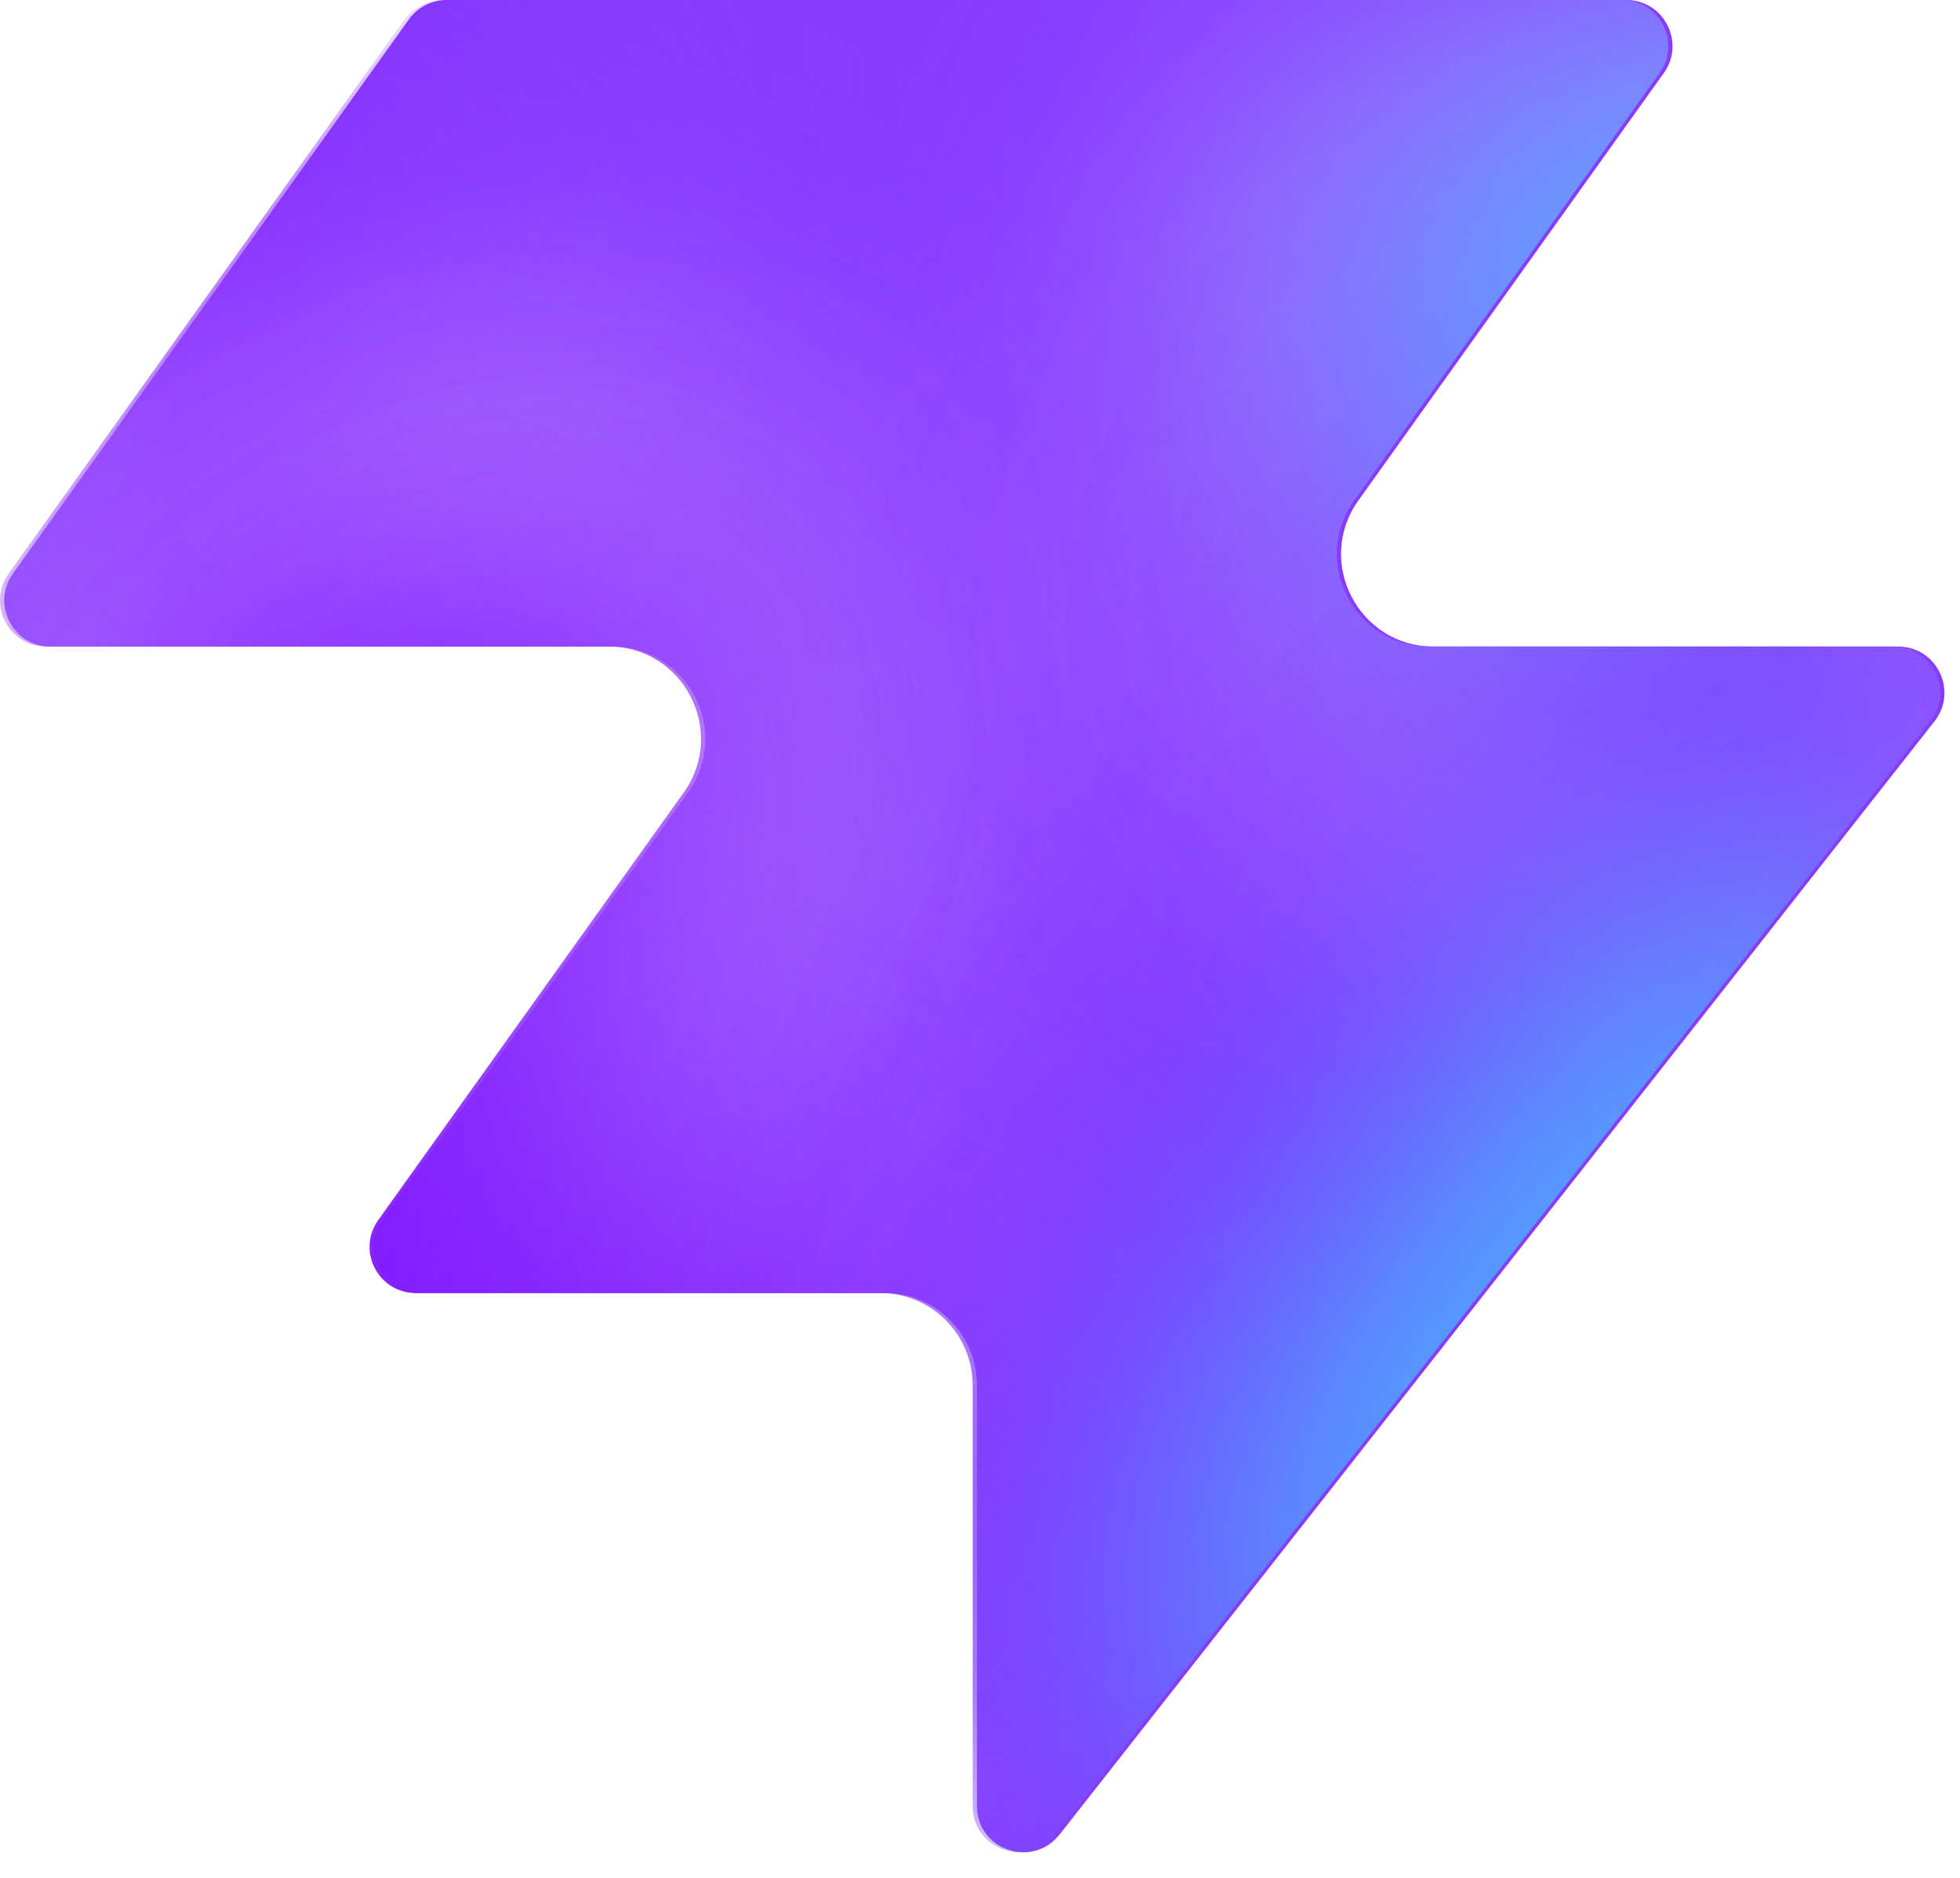
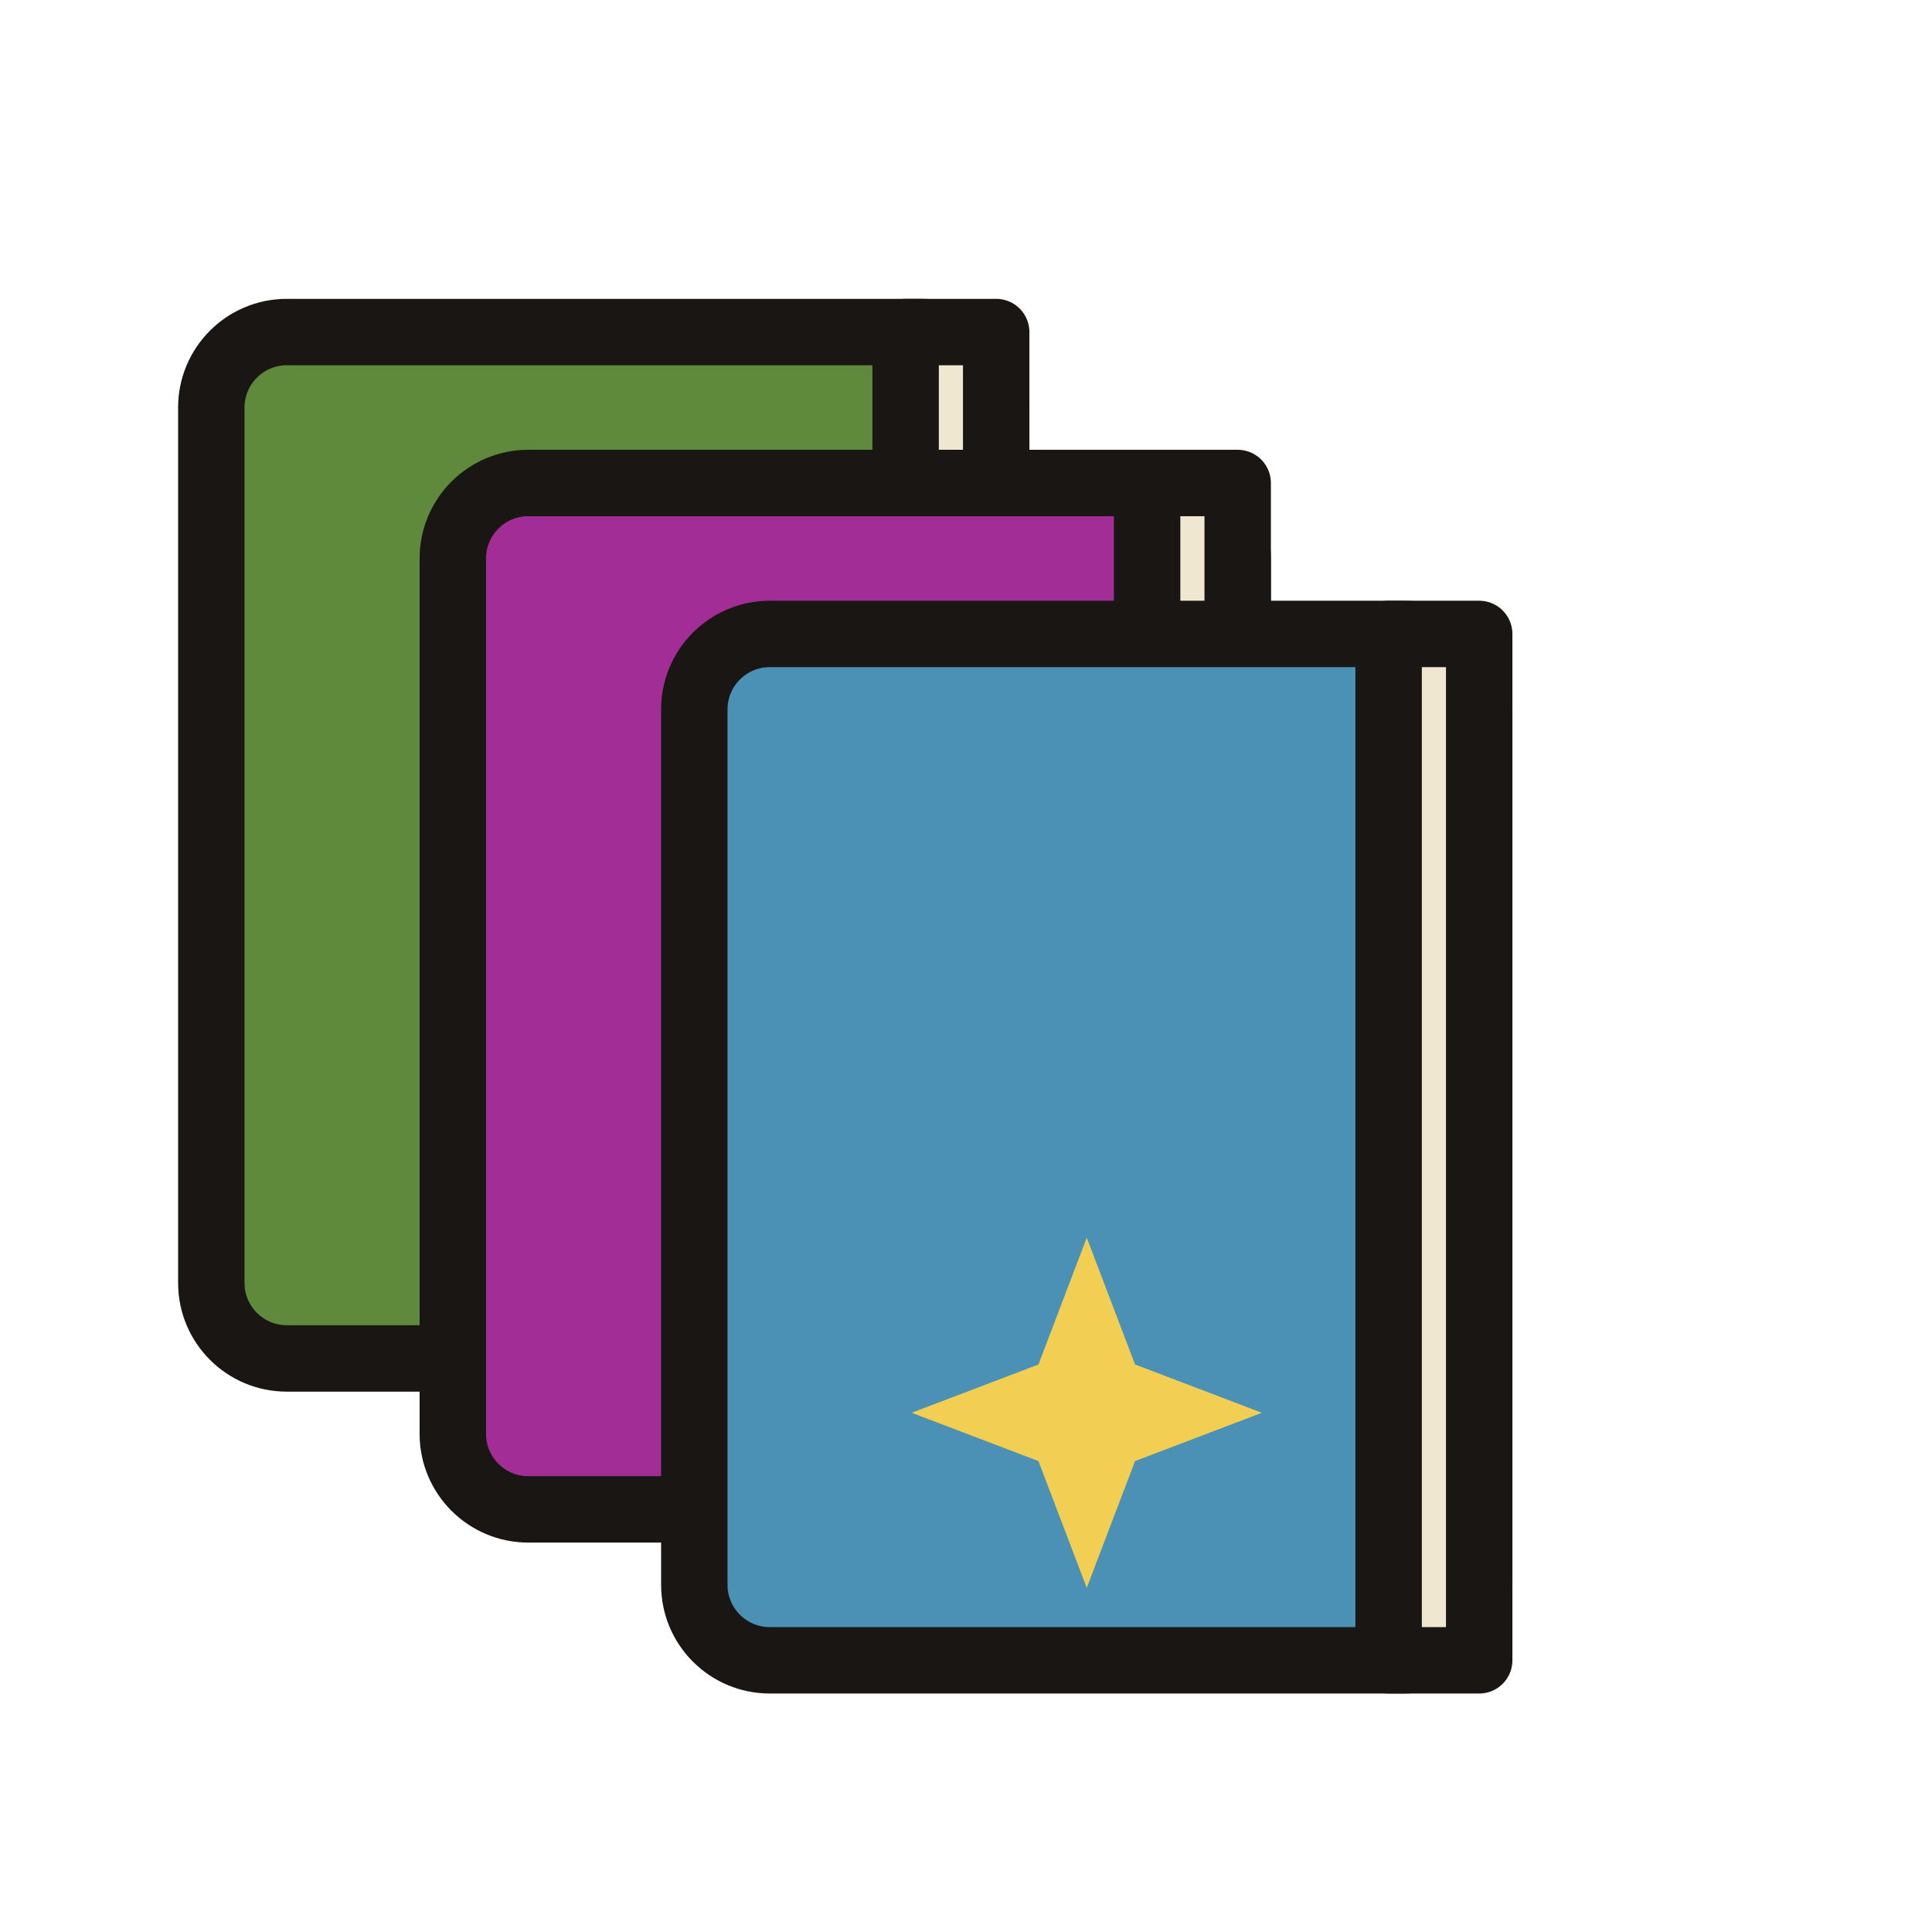
- <svg xmlns="http://www.w3.org/2000/svg" width="48" height="46" fill="none" viewBox="0 0 48 46">
-   <path fill="#863bff" d="M25.946 44.938c-.664.845-2.021.375-2.021-.698V33.937a2.26 2.26 0 0 0-2.262-2.262H10.287c-.92 0-1.456-1.04-.92-1.788l7.48-10.471c1.07-1.497 0-3.578-1.842-3.578H1.237c-.92 0-1.456-1.04-.92-1.788L10.013.474c.214-.297.556-.474.92-.474h28.894c.92 0 1.456 1.04.92 1.788l-7.48 10.471c-1.07 1.498 0 3.579 1.842 3.579h11.377c.943 0 1.473 1.088.89 1.83L25.947 44.94z" style="fill:#863bff;fill:color(display-p3 .525 .23 1);fill-opacity:1" />
-   <mask id="a" width="48" height="46" x="0" y="0" maskUnits="userSpaceOnUse" style="mask-type:alpha">
-     <path fill="#000" d="M25.842 44.938c-.664.844-2.021.375-2.021-.698V33.937a2.26 2.26 0 0 0-2.262-2.262H10.183c-.92 0-1.456-1.04-.92-1.788l7.48-10.471c1.07-1.498 0-3.579-1.842-3.579H1.133c-.92 0-1.456-1.04-.92-1.787L9.91.473c.214-.297.556-.474.92-.474h28.894c.92 0 1.456 1.04.92 1.788l-7.48 10.471c-1.07 1.498 0 3.578 1.842 3.578h11.377c.943 0 1.473 1.088.89 1.832L25.843 44.94z" style="fill:#000;fill-opacity:1" />
-   </mask>
-   <g mask="url(#a)">
-     <g filter="url(#b)">
-       <ellipse cx="5.508" cy="14.704" fill="#ede6ff" rx="5.508" ry="14.704" style="fill:#ede6ff;fill:color(display-p3 .927 .903 1);fill-opacity:1" transform="matrix(.00324 1 1 -.00324 -4.47 31.516)" />
-     </g>
-     <g filter="url(#c)">
-       <ellipse cx="10.399" cy="29.851" fill="#ede6ff" rx="10.399" ry="29.851" style="fill:#ede6ff;fill:color(display-p3 .927 .903 1);fill-opacity:1" transform="matrix(.00324 1 1 -.00324 -39.328 7.883)" />
-     </g>
-     <g filter="url(#d)">
-       <ellipse cx="5.508" cy="30.487" fill="#7e14ff" rx="5.508" ry="30.487" style="fill:#7e14ff;fill:color(display-p3 .492 .077 1);fill-opacity:1" transform="rotate(89.814 -25.913 -14.639)scale(1 -1)" />
-     </g>
-     <g filter="url(#e)">
-       <ellipse cx="5.508" cy="30.599" fill="#7e14ff" rx="5.508" ry="30.599" style="fill:#7e14ff;fill:color(display-p3 .492 .077 1);fill-opacity:1" transform="rotate(89.814 -32.644 -3.334)scale(1 -1)" />
-     </g>
-     <g filter="url(#f)">
-       <ellipse cx="5.508" cy="30.599" fill="#7e14ff" rx="5.508" ry="30.599" style="fill:#7e14ff;fill:color(display-p3 .492 .077 1);fill-opacity:1" transform="matrix(.00324 1 1 -.00324 -34.34 30.47)" />
-     </g>
-     <g filter="url(#g)">
-       <ellipse cx="14.072" cy="22.078" fill="#ede6ff" rx="14.072" ry="22.078" style="fill:#ede6ff;fill:color(display-p3 .927 .903 1);fill-opacity:1" transform="rotate(93.35 24.506 48.493)scale(-1 1)" />
-     </g>
-     <g filter="url(#h)">
-       <ellipse cx="3.47" cy="21.501" fill="#7e14ff" rx="3.47" ry="21.501" style="fill:#7e14ff;fill:color(display-p3 .492 .077 1);fill-opacity:1" transform="rotate(89.009 28.708 47.59)scale(-1 1)" />
-     </g>
-     <g filter="url(#i)">
-       <ellipse cx="3.47" cy="21.501" fill="#7e14ff" rx="3.47" ry="21.501" style="fill:#7e14ff;fill:color(display-p3 .492 .077 1);fill-opacity:1" transform="rotate(89.009 28.708 47.59)scale(-1 1)" />
-     </g>
-     <g filter="url(#j)">
-       <ellipse cx=".387" cy="8.972" fill="#7e14ff" rx="4.407" ry="29.108" style="fill:#7e14ff;fill:color(display-p3 .492 .077 1);fill-opacity:1" transform="rotate(39.51 .387 8.972)" />
-     </g>
-     <g filter="url(#k)">
-       <ellipse cx="47.523" cy="-6.092" fill="#7e14ff" rx="4.407" ry="29.108" style="fill:#7e14ff;fill:color(display-p3 .492 .077 1);fill-opacity:1" transform="rotate(37.892 47.523 -6.092)" />
-     </g>
-     <g filter="url(#l)">
-       <ellipse cx="41.412" cy="6.333" fill="#47bfff" rx="5.971" ry="9.665" style="fill:#47bfff;fill:color(display-p3 .28 .748 1);fill-opacity:1" transform="rotate(37.892 41.412 6.333)" />
-     </g>
-     <g filter="url(#m)">
-       <ellipse cx="-1.879" cy="38.332" fill="#7e14ff" rx="4.407" ry="29.108" style="fill:#7e14ff;fill:color(display-p3 .492 .077 1);fill-opacity:1" transform="rotate(37.892 -1.88 38.332)" />
-     </g>
-     <g filter="url(#n)">
-       <ellipse cx="-1.879" cy="38.332" fill="#7e14ff" rx="4.407" ry="29.108" style="fill:#7e14ff;fill:color(display-p3 .492 .077 1);fill-opacity:1" transform="rotate(37.892 -1.88 38.332)" />
-     </g>
-     <g filter="url(#o)">
-       <ellipse cx="35.651" cy="29.907" fill="#7e14ff" rx="4.407" ry="29.108" style="fill:#7e14ff;fill:color(display-p3 .492 .077 1);fill-opacity:1" transform="rotate(37.892 35.651 29.907)" />
-     </g>
-     <g filter="url(#p)">
-       <ellipse cx="38.418" cy="32.4" fill="#47bfff" rx="5.971" ry="15.297" style="fill:#47bfff;fill:color(display-p3 .28 .748 1);fill-opacity:1" transform="rotate(37.892 38.418 32.4)" />
-     </g>
+ <svg xmlns="http://www.w3.org/2000/svg" width="64" height="64" viewBox="0 0 64 64" fill="none">
+   <g stroke="#1a1614" stroke-width="2.2" stroke-linejoin="round">
+     <rect x="7" y="11" width="26" height="34" rx="2.5" fill="#5f8a3c" />
+     <path d="M30 11 h3 v34 h-3 z" fill="#efe7d0" />
+     <rect x="15" y="16" width="26" height="34" rx="2.5" fill="#a32d97" />
+     <path d="M38 16 h3 v34 h-3 z" fill="#efe7d0" />
+     <rect x="23" y="21" width="26" height="34" rx="2.5" fill="#4a91b5" />
+     <path d="M46 21 h3 v34 h-3 z" fill="#efe7d0" />
  </g>
-   <defs>
-     <filter id="b" width="60.045" height="41.654" x="-19.77" y="16.149" color-interpolation-filters="sRGB" filterUnits="userSpaceOnUse">
-       <feFlood flood-opacity="0" result="BackgroundImageFix" />
-       <feBlend in="SourceGraphic" in2="BackgroundImageFix" result="shape" />
-       <feGaussianBlur result="effect1_foregroundBlur_2002_17158" stdDeviation="7.659" />
-     </filter>
-     <filter id="c" width="90.34" height="51.437" x="-54.613" y="-7.533" color-interpolation-filters="sRGB" filterUnits="userSpaceOnUse">
-       <feFlood flood-opacity="0" result="BackgroundImageFix" />
-       <feBlend in="SourceGraphic" in2="BackgroundImageFix" result="shape" />
-       <feGaussianBlur result="effect1_foregroundBlur_2002_17158" stdDeviation="7.659" />
-     </filter>
-     <filter id="d" width="79.355" height="29.4" x="-49.64" y="2.03" color-interpolation-filters="sRGB" filterUnits="userSpaceOnUse">
-       <feFlood flood-opacity="0" result="BackgroundImageFix" />
-       <feBlend in="SourceGraphic" in2="BackgroundImageFix" result="shape" />
-       <feGaussianBlur result="effect1_foregroundBlur_2002_17158" stdDeviation="4.596" />
-     </filter>
-     <filter id="e" width="79.579" height="29.4" x="-45.045" y="20.029" color-interpolation-filters="sRGB" filterUnits="userSpaceOnUse">
-       <feFlood flood-opacity="0" result="BackgroundImageFix" />
-       <feBlend in="SourceGraphic" in2="BackgroundImageFix" result="shape" />
-       <feGaussianBlur result="effect1_foregroundBlur_2002_17158" stdDeviation="4.596" />
-     </filter>
-     <filter id="f" width="79.579" height="29.4" x="-43.513" y="21.178" color-interpolation-filters="sRGB" filterUnits="userSpaceOnUse">
-       <feFlood flood-opacity="0" result="BackgroundImageFix" />
-       <feBlend in="SourceGraphic" in2="BackgroundImageFix" result="shape" />
-       <feGaussianBlur result="effect1_foregroundBlur_2002_17158" stdDeviation="4.596" />
-     </filter>
-     <filter id="g" width="74.749" height="58.852" x="15.756" y="-17.901" color-interpolation-filters="sRGB" filterUnits="userSpaceOnUse">
-       <feFlood flood-opacity="0" result="BackgroundImageFix" />
-       <feBlend in="SourceGraphic" in2="BackgroundImageFix" result="shape" />
-       <feGaussianBlur result="effect1_foregroundBlur_2002_17158" stdDeviation="7.659" />
-     </filter>
-     <filter id="h" width="61.377" height="25.362" x="23.548" y="2.284" color-interpolation-filters="sRGB" filterUnits="userSpaceOnUse">
-       <feFlood flood-opacity="0" result="BackgroundImageFix" />
-       <feBlend in="SourceGraphic" in2="BackgroundImageFix" result="shape" />
-       <feGaussianBlur result="effect1_foregroundBlur_2002_17158" stdDeviation="4.596" />
-     </filter>
-     <filter id="i" width="61.377" height="25.362" x="23.548" y="2.284" color-interpolation-filters="sRGB" filterUnits="userSpaceOnUse">
-       <feFlood flood-opacity="0" result="BackgroundImageFix" />
-       <feBlend in="SourceGraphic" in2="BackgroundImageFix" result="shape" />
-       <feGaussianBlur result="effect1_foregroundBlur_2002_17158" stdDeviation="4.596" />
-     </filter>
-     <filter id="j" width="56.045" height="63.649" x="-27.636" y="-22.853" color-interpolation-filters="sRGB" filterUnits="userSpaceOnUse">
-       <feFlood flood-opacity="0" result="BackgroundImageFix" />
-       <feBlend in="SourceGraphic" in2="BackgroundImageFix" result="shape" />
-       <feGaussianBlur result="effect1_foregroundBlur_2002_17158" stdDeviation="4.596" />
-     </filter>
-     <filter id="k" width="54.814" height="64.646" x="20.116" y="-38.415" color-interpolation-filters="sRGB" filterUnits="userSpaceOnUse">
-       <feFlood flood-opacity="0" result="BackgroundImageFix" />
-       <feBlend in="SourceGraphic" in2="BackgroundImageFix" result="shape" />
-       <feGaussianBlur result="effect1_foregroundBlur_2002_17158" stdDeviation="4.596" />
-     </filter>
-     <filter id="l" width="33.541" height="35.313" x="24.641" y="-11.323" color-interpolation-filters="sRGB" filterUnits="userSpaceOnUse">
-       <feFlood flood-opacity="0" result="BackgroundImageFix" />
-       <feBlend in="SourceGraphic" in2="BackgroundImageFix" result="shape" />
-       <feGaussianBlur result="effect1_foregroundBlur_2002_17158" stdDeviation="4.596" />
-     </filter>
-     <filter id="m" width="54.814" height="64.646" x="-29.286" y="6.009" color-interpolation-filters="sRGB" filterUnits="userSpaceOnUse">
-       <feFlood flood-opacity="0" result="BackgroundImageFix" />
-       <feBlend in="SourceGraphic" in2="BackgroundImageFix" result="shape" />
-       <feGaussianBlur result="effect1_foregroundBlur_2002_17158" stdDeviation="4.596" />
-     </filter>
-     <filter id="n" width="54.814" height="64.646" x="-29.286" y="6.009" color-interpolation-filters="sRGB" filterUnits="userSpaceOnUse">
-       <feFlood flood-opacity="0" result="BackgroundImageFix" />
-       <feBlend in="SourceGraphic" in2="BackgroundImageFix" result="shape" />
-       <feGaussianBlur result="effect1_foregroundBlur_2002_17158" stdDeviation="4.596" />
-     </filter>
-     <filter id="o" width="54.814" height="64.646" x="8.244" y="-2.416" color-interpolation-filters="sRGB" filterUnits="userSpaceOnUse">
-       <feFlood flood-opacity="0" result="BackgroundImageFix" />
-       <feBlend in="SourceGraphic" in2="BackgroundImageFix" result="shape" />
-       <feGaussianBlur result="effect1_foregroundBlur_2002_17158" stdDeviation="4.596" />
-     </filter>
-     <filter id="p" width="39.409" height="43.623" x="18.713" y="10.588" color-interpolation-filters="sRGB" filterUnits="userSpaceOnUse">
-       <feFlood flood-opacity="0" result="BackgroundImageFix" />
-       <feBlend in="SourceGraphic" in2="BackgroundImageFix" result="shape" />
-       <feGaussianBlur result="effect1_foregroundBlur_2002_17158" stdDeviation="4.596" />
-     </filter>
-   </defs>
+   <path d="M36 41 l1.6 4.2 4.2 1.6 -4.2 1.6 -1.6 4.2 -1.6 -4.2 -4.2 -1.6 4.2 -1.6 z" fill="#f2cf52" />
</svg>
